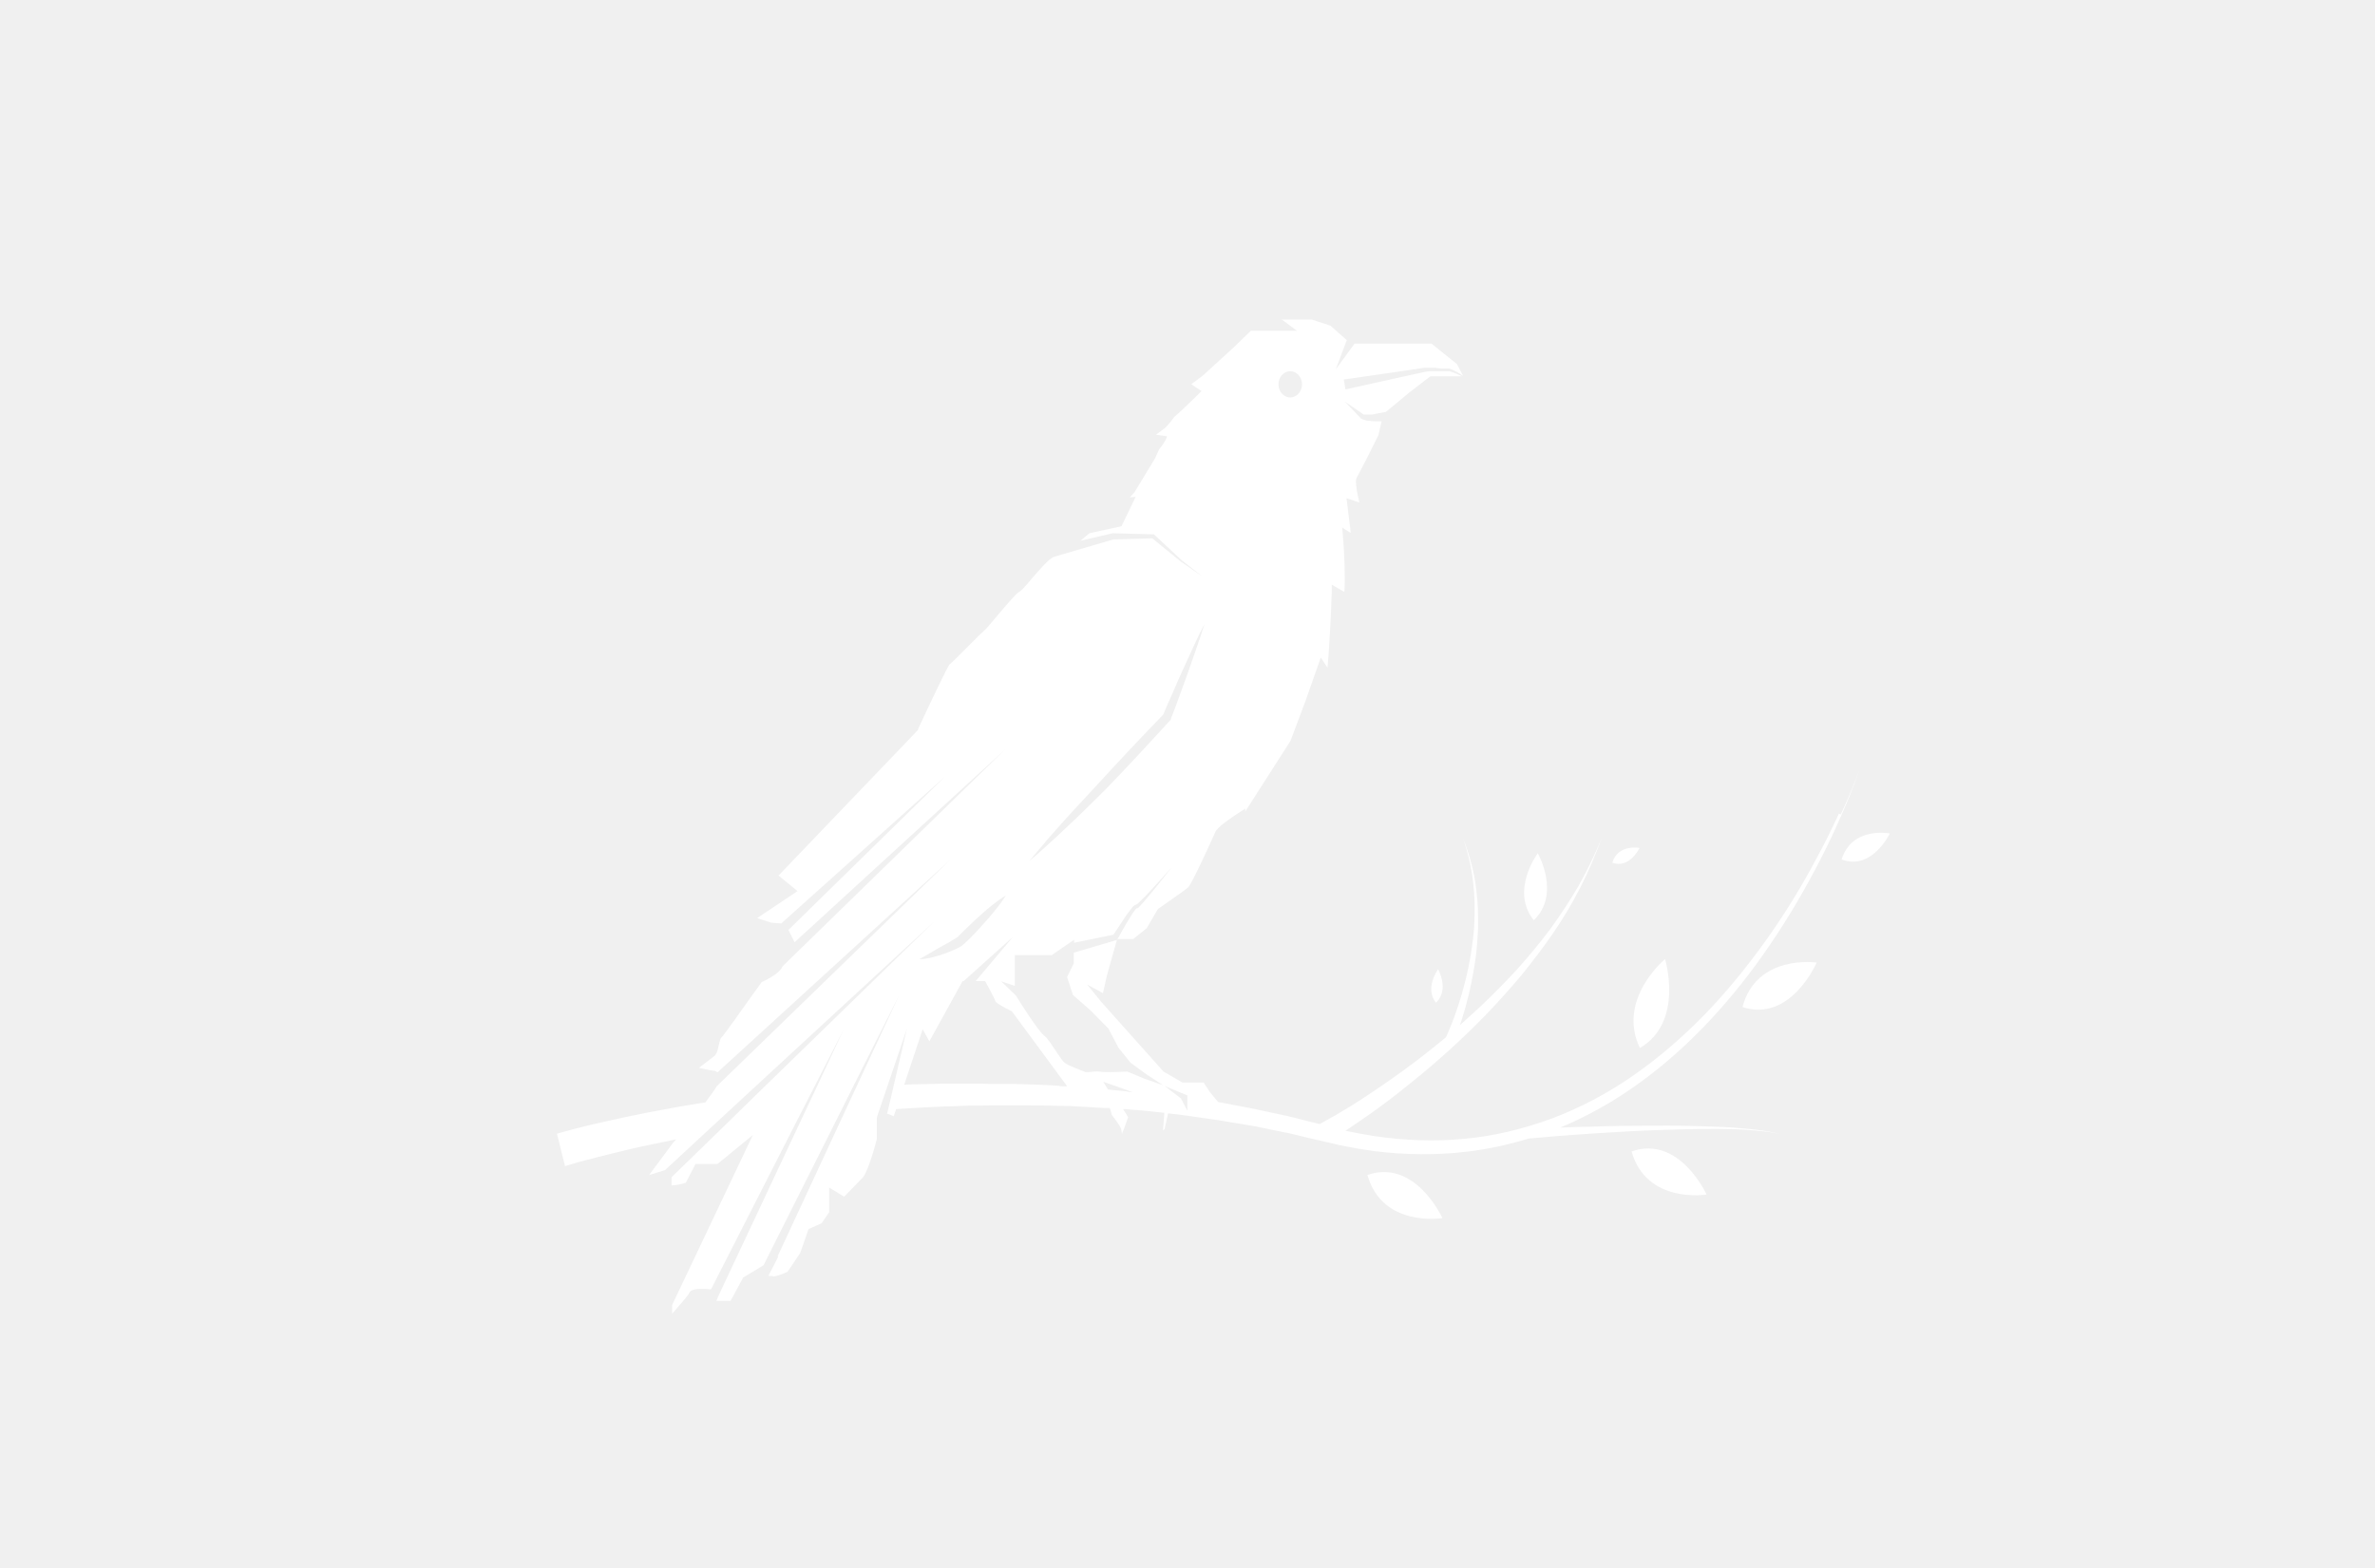
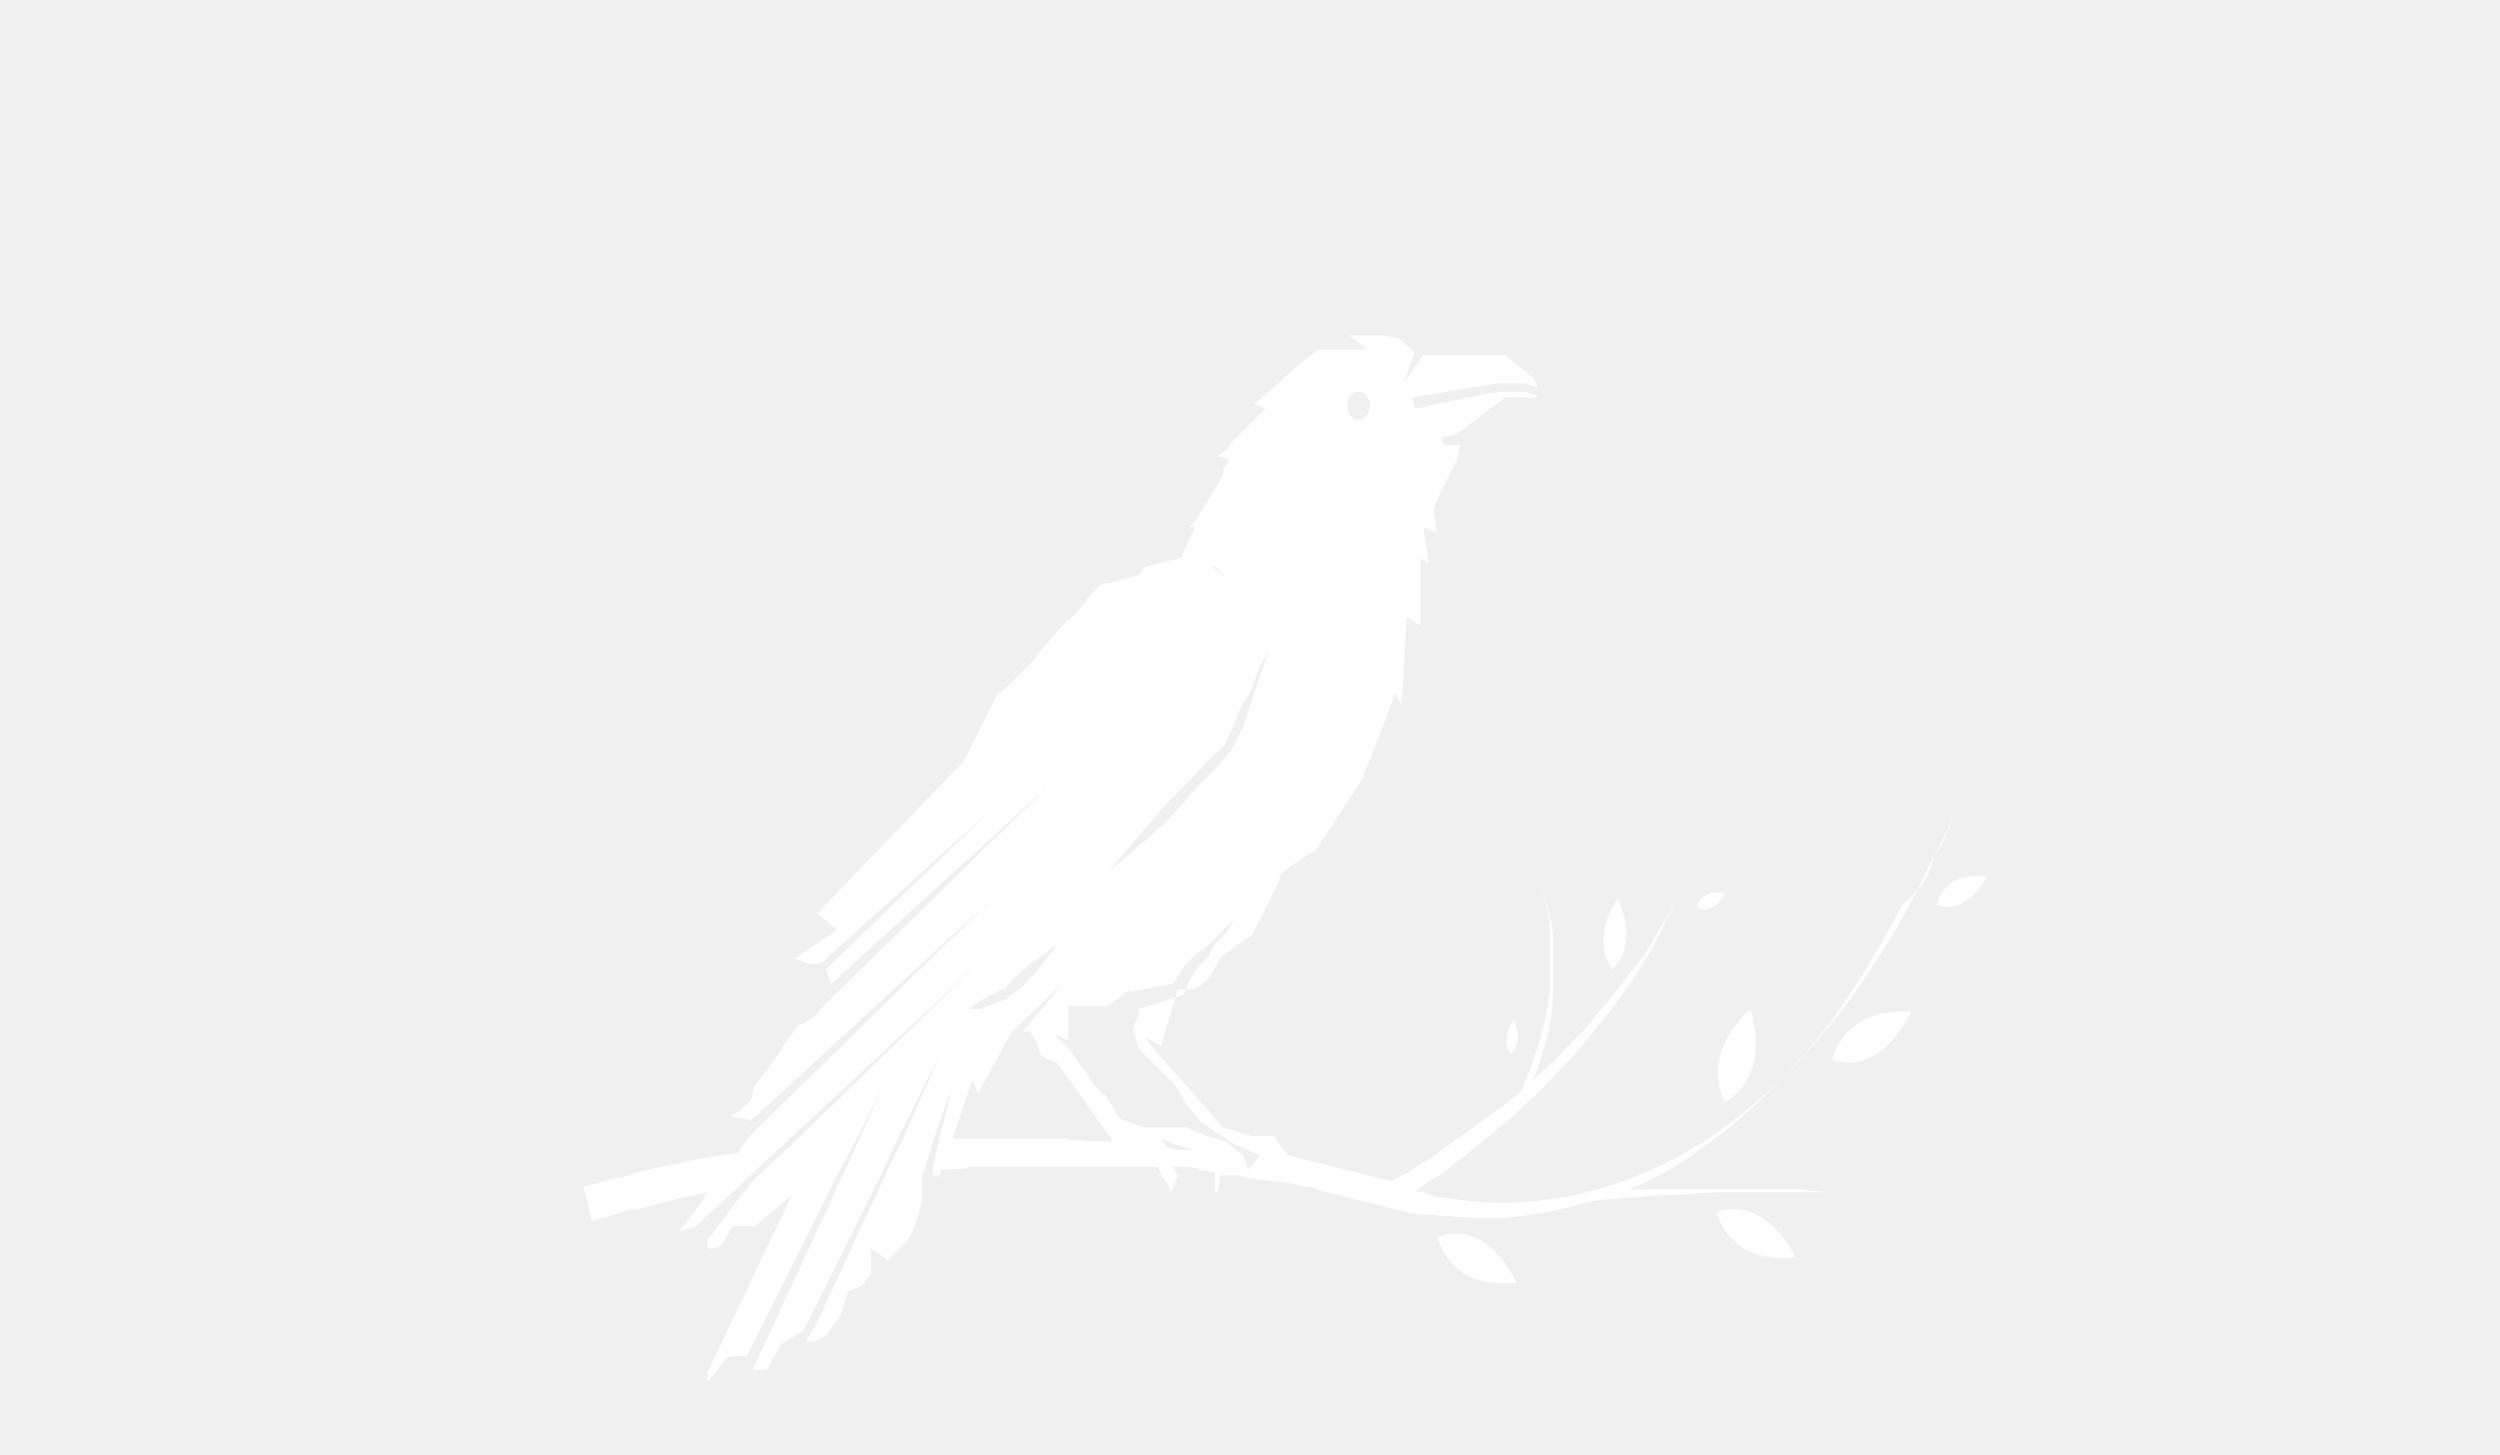
- <svg xmlns="http://www.w3.org/2000/svg" id="Layer_1" data-name="Layer 1" viewBox="0 0 88.65 58.52">
-   <defs>
-     <style>
-       .cls-1 {
-         fill: none;
-       }
- 
-       .cls-2 {
-         clip-path: url(#clippath);
-       }
- 
-       .cls-3 {
-         fill: #fff;
-       }
-     </style>
-     <clipPath id="clippath">
-       <rect class="cls-1" x="-104.53" y="-34.24" width="289.06" height="129.51" />
-     </clipPath>
-   </defs>
-   <g id="Artwork_1" data-name="Artwork 1">
-     <g class="cls-2">
-       <g>
-         <path class="cls-3" d="m57.25,34.36c1.02-.98.15-2.5.15-2.5,0,0-1.04,1.38-.15,2.5" />
-         <path class="cls-3" d="m61.21,39.13c1.66-.97.94-3.32.94-3.32,0,0-1.81,1.49-.94,3.32" />
-         <path class="cls-3" d="m65.04,37.6c1.8.59,2.77-1.66,2.77-1.66,0,0-2.24-.33-2.77,1.66" />
-         <path class="cls-3" d="m60.9,42.99c.56,1.98,2.8,1.61,2.8,1.61,0,0-1.01-2.23-2.8-1.61" />
-         <path class="cls-3" d="m51.04,43.87c.56,1.98,2.8,1.61,2.8,1.61,0,0-1.01-2.23-2.8-1.61" />
-         <path class="cls-3" d="m53.6,37.44c.51-.49.08-1.25.08-1.25,0,0-.52.69-.08,1.25" />
-         <path class="cls-3" d="m61.2,31.66s-.8-.16-1.02.55c.64.24,1.02-.55,1.02-.55" />
-         <path class="cls-3" d="m68.74,32.09c1.13.43,1.8-.97,1.8-.97,0,0-1.41-.28-1.8.97" />
-         <path class="cls-3" d="m68.64,30.38c-.26.56-.53,1.11-.82,1.64-.57,1.08-1.21,2.12-1.91,3.1-.7.98-1.46,1.91-2.28,2.76-.83.85-1.72,1.62-2.67,2.28-.95.66-1.97,1.2-3.03,1.6-1.06.39-2.16.66-3.28.76-1.11.11-2.24.06-3.34-.1-.28-.05-.56-.09-.83-.15l-.26-.05h0s.08-.05.12-.08c.26-.18.53-.36.79-.54.52-.37,1.02-.75,1.52-1.16,1-.8,1.95-1.66,2.85-2.59.45-.47.88-.95,1.3-1.45.41-.51.81-1.03,1.18-1.57.37-.54.71-1.11,1.01-1.7.3-.59.56-1.2.79-1.83-.25.62-.54,1.21-.86,1.78-.33.56-.69,1.11-1.07,1.63-.39.52-.8,1.01-1.23,1.49-.43.47-.88.92-1.34,1.36-.26.24-.53.48-.79.72.02-.06.04-.12.06-.17.1-.32.19-.63.27-.96.15-.64.27-1.3.32-1.97.01-.17.02-.33.03-.5,0-.17,0-.33,0-.5,0-.17-.01-.33-.02-.5-.02-.17-.03-.33-.05-.5-.08-.66-.26-1.3-.5-1.9.22.61.36,1.26.41,1.91.02.16.02.33.03.49,0,.17,0,.33,0,.49,0,.17-.01.33-.02.49-.01.16-.03.33-.05.49-.08.65-.21,1.28-.39,1.91-.09.31-.19.62-.3.92-.06.15-.11.3-.18.45-.04.1-.08.2-.13.3-.52.43-1.05.85-1.59,1.24-.51.37-1.02.72-1.54,1.06-.26.17-.53.34-.79.49-.13.08-.26.16-.4.23-.13.07-.26.15-.39.22l-.41-.1-.42-.11c-.14-.03-.28-.07-.42-.1l-.84-.18c-.14-.03-.28-.06-.42-.09l-.42-.08-.84-.16h-.02l-.32-.39-.22-.34h-.79l-.71-.41-2.33-2.61h0s-.52-.64-.52-.64l.59.32.15-.67.38-1.35h.6l.5-.4.42-.72.03-.02c.25-.18.94-.65,1.09-.78.04-.03.22-.29.99-2l.03-.07c.08-.19.58-.53.86-.71l.26-.17v.11l1.69-2.64.56-1.49.57-1.62.25.38c.06-.59.12-1.74.16-2.8v-.3s.47.27.47.27c.04-.48,0-1.45-.05-2.04l-.03-.36.32.2-.16-1.3.48.16c-.19-.79-.12-.9-.08-.96.06-.1.23-.45.3-.57l.49-.98.12-.52c-.08,0-.15,0-.22,0-.08,0-.15,0-.23-.02-.08,0-.15-.01-.25-.05-.01,0-.02,0-.04-.02,0,0-.01,0-.02-.01h-.01s0,0,0,0l-.04-.05-.08-.08-.16-.17-.33-.34.38.26.19.13.1.07.05.03h.02c.05,0,.13,0,.2,0,.07,0,.15-.01.22-.03.13-.02.26-.05.38-.07l.88-.73.78-.6h1.18c-.06-.03-.13-.06-.19-.09-.09-.04-.19-.08-.28-.1h-.04s-.01,0-.02,0c-.03,0-.05,0-.08,0h-.15c-.1,0-.2,0-.3,0s-.2,0-.3.02l-.6.13-2.39.53-.06-.37,2.42-.35.6-.09c.11,0,.21,0,.31,0,.1,0,.2.02.3.03.05,0,.1,0,.15,0h.15c.11.03.19.08.29.13.08.04.15.09.23.14h0l-.23-.44-.95-.76h-2.87l-.7.96.41-1.09-.61-.54-.7-.23h-1.12s.07.05.1.07l.47.35h-1.72l-.64.62-1.16,1.06s-.25.19-.42.31c.05.04.11.09.18.13l.2.13-.18.18c-.11.11-.7.68-.82.77-.02.01-.07.08-.11.14-.07.09-.15.18-.23.27l-.36.27s.21.03.41.06c-.04.15-.15.3-.24.42l-.05.06-.16.35-.77,1.27-.17.18.22-.02-.53,1.1-1.2.26c-.06.05-.18.16-.33.28l1.2-.28h.02l1.48.04h.04s1.04.97,1.04.97l.78.61-.81-.56h0l-1.07-.87-1.45.04-2.15.63s-.04.01-.06.02h0c-.18.04-.6.54-.85.83-.26.31-.39.45-.49.5-.1.06-.57.61-.82.91-.28.34-.39.46-.44.5-.05.04-.4.38-.64.63-.39.39-.59.59-.67.65-.11.16-.68,1.35-1.17,2.41v.03s-5.21,5.44-5.21,5.44l.71.58-1.51,1.01.53.17.37.03,6.13-5.5-5.86,5.74.23.46,7.87-7.21-8.32,8.11c-.07.18-.33.38-.78.59l-.49.68c-.15.21-.89,1.27-1.03,1.41-.03.03-.06.18-.08.26-.04.18-.07.34-.18.42-.06.05-.34.26-.56.43.18.04.39.09.56.11.05,0,.09.03.13.06l8.71-7.96-8.74,8.48h0c-.08.14-.22.33-.42.6-.72.11-1.44.24-2.16.38-.56.11-1.13.23-1.69.36-.28.06-.56.13-.84.2-.14.03-.28.07-.42.11s-.28.07-.43.12l.3,1.21c.13-.04.26-.08.4-.12.14-.04.27-.08.41-.11.27-.07.55-.15.82-.21.55-.14,1.1-.27,1.65-.38.29-.06.58-.12.87-.18-.08.08-.12.14-.14.16l-.87,1.17.59-.18,1.48-1.37,1.47-1.36,7.12-6.57-6.69,6.51-1.35,1.32h0l-1.78,1.73c0,.08-.01.2,0,.31.1,0,.32-.03.53-.1l.36-.7h.82l1.32-1.08-3.01,6.34v.33c.3-.34.57-.66.62-.74.03-.1.11-.24.83-.17l3.24-6.36.57-1.11,1.15-2.25-1.05,2.24-.52,1.1h0l-3.13,6.66-.06.15h.53l.47-.87.76-.46,2.83-5.64.53-1.06,1.7-3.38-1.57,3.37-.49,1.05-2.48,5.34.04-.02-.38.74c.08,0,.15,0,.2.02.06,0,.3-.07.52-.18l.47-.7.31-.89.49-.22.28-.41v-.92l.28.17.28.17c.17-.18.53-.55.69-.71.14-.14.38-.85.53-1.44v-.77s0-.07.02-.1l.07-.21.34-1,.69-2.04-.47,2.03-.23.99-.04.15c.07.02.15.05.25.1l.09-.27c.33-.02.66-.04,1-.06l.85-.04c.28,0,.56-.02.85-.03h.42s.42-.01.42-.01h.85c.56,0,1.13,0,1.69.02.28,0,.56.01.85.03l.85.05c.06,0,.12,0,.19,0,.04.09.06.19.08.26.11.14.31.4.35.53.01.04.02.1.03.18.02-.06.04-.13.07-.18l.16-.45-.19-.3c.05,0,.11,0,.16.01.28.02.56.04.84.07l.54.06-.05.66.06-.05.13-.59.17.02c.14.01.28.03.42.05l.42.06.84.12.84.14.42.07c.14.02.28.05.41.08l.83.17c.14.02.28.06.41.09l.41.1.83.19.42.1.42.08c.28.06.57.09.86.14,1.14.14,2.3.16,3.45.02.78-.09,1.55-.26,2.31-.49h0c.75-.07,1.51-.13,2.26-.18.79-.05,1.58-.1,2.37-.13.79-.03,1.58-.05,2.38-.05.4,0,.79.01,1.19.04s.79.06,1.18.15c-.39-.1-.78-.15-1.18-.19-.4-.04-.79-.07-1.19-.08-.79-.03-1.59-.05-2.38-.04-.79,0-1.59.01-2.38.04-.36,0-.71.02-1.07.03,1.03-.43,2.02-.99,2.93-1.65.96-.69,1.85-1.49,2.67-2.37.82-.88,1.57-1.83,2.25-2.84.68-1,1.3-2.06,1.86-3.15.28-.54.54-1.1.79-1.67.25-.56.48-1.14.68-1.72-.21.58-.45,1.15-.71,1.71m-20.55-16.55c.24,0,.44.22.44.49s-.2.49-.44.49-.44-.22-.44-.49.2-.49.44-.49m-9.14,17.57l.31-.35.31-.35c.21-.23.41-.46.63-.69.21-.23.42-.45.63-.68.42-.46.84-.91,1.26-1.36.42-.44.84-.89,1.26-1.32l.17-.4.19-.43c.12-.29.25-.57.38-.86.13-.29.26-.57.39-.85.13-.28.26-.56.41-.84-.1.3-.19.6-.3.9-.1.3-.21.59-.31.89-.11.3-.21.59-.32.88l-.16.44-.17.44v.03s-.03.02-.03.02c-.41.46-.84.91-1.26,1.37-.21.22-.42.45-.64.68-.22.22-.42.45-.65.67-.22.22-.44.43-.66.65-.22.21-.44.43-.67.64l-.34.32-.34.31c-.23.21-.45.41-.69.61.2-.24.4-.48.6-.71m-4.23,4.1c.15-.09.29-.17.44-.25.15-.08.29-.16.43-.25.03-.02.07-.04.09-.06h.02s0-.02,0-.02h0s0,0,0,0l.02-.02.18-.18c.24-.24.5-.48.76-.71s.53-.44.82-.62c-.19.3-.41.57-.64.84-.23.26-.46.52-.7.76l-.19.18s-.1.09-.13.11c-.04.03-.08.05-.12.07-.16.08-.31.14-.47.2s-.32.11-.48.15c-.08.02-.16.04-.25.05-.08.01-.17.03-.25.02.15-.08.3-.17.44-.25m4.78,4.98c-.57-.04-1.14-.05-1.71-.07h-.86s-.43-.01-.43-.01h-.43c-.29,0-.57,0-.86,0l-.86.02c-.21,0-.42.01-.64.02l.69-2.07.25.45,1.24-2.25h.04l1.84-1.65-1.39,1.65h.35l.05.09c.07.13.29.53.35.69.06.06.31.21.56.33l.04.02,2.05,2.78s0,0,0,.02c-.1,0-.2,0-.3-.01m2.56.2c-.24-.02-.48-.05-.72-.07l-.18-.29.46.16s.38.13.63.23c-.07,0-.13-.01-.19-.02m2.26.75l-.26-.5-.63-.48-.72-.25-.65-.27c-.41.02-.92.03-1.04,0-.05-.01-.25,0-.44.02h-.08c-.15-.06-.66-.25-.78-.35-.07-.05-.15-.17-.3-.4-.14-.21-.34-.52-.45-.6-.24-.18-.93-1.28-1.07-1.51l-.55-.53.51.17v-1.15h1.38l.83-.57v.11l1.47-.3c.15-.23.3-.45.45-.68.08-.12.17-.23.26-.35.03-.03.05-.05.09-.08h.02s.02-.01.03-.02h0s0,0,.01,0c0,0,.01,0,.02-.01.05-.04.1-.09.15-.14.2-.19.39-.4.58-.61.19-.21.38-.42.57-.63-.18.22-.35.45-.53.67-.18.22-.36.44-.55.66-.05.05-.1.11-.15.16,0,0-.01.01-.02.02s-.02.01-.03.02h0s0,0-.01,0-.03,0-.03,0h.01s-.04.04-.06.06c-.08.11-.16.23-.23.35-.15.24-.29.5-.43.75l-.02.04h-.05s-1.56.46-1.56.46v.4l-.25.51.22.67.64.56.68.69.38.72.45.56.59.43.64.42.89.37v.61h.02Z" />
+ <svg xmlns="http://www.w3.org/2000/svg" xmlns:xlink="http://www.w3.org/1999/xlink" version="1.1" id="Layer_1" x="0px" y="0px" viewBox="0 0 88.7 51.6" style="enable-background:new 0 0 88.7 51.6;" xml:space="preserve">
+   <style type="text/css">
+ 	.st0{clip-path:url(#SVGID_00000010298490849104730810000008566732953941912496_);}
+ 	.st1{fill:#FFFFFF;}
+ </style>
+   <g id="Artwork_1">
+     <g>
+       <defs>
+         <rect id="SVGID_1_" x="-104.5" y="-34.2" width="289.1" height="129.5" />
+       </defs>
+       <clipPath id="SVGID_00000146458566706505491170000008937174797504315820_">
+         <use xlink:href="#SVGID_1_" style="overflow:visible;" />
+       </clipPath>
+       <g style="clip-path:url(#SVGID_00000146458566706505491170000008937174797504315820_);">
+         <g>
+           <path class="st1" d="M57.2,34.4c1-1,0.2-2.5,0.2-2.5S56.4,33.2,57.2,34.4" />
+           <path class="st1" d="M61.2,39.1c1.7-1,0.9-3.3,0.9-3.3S60.3,37.3,61.2,39.1" />
+           <path class="st1" d="M65,37.6c1.8,0.6,2.8-1.7,2.8-1.7S65.6,35.6,65,37.6" />
+           <path class="st1" d="M60.9,43c0.6,2,2.8,1.6,2.8,1.6S62.7,42.4,60.9,43" />
+           <path class="st1" d="M51,43.9c0.6,2,2.8,1.6,2.8,1.6S52.8,43.2,51,43.9" />
+           <path class="st1" d="M53.6,37.4c0.5-0.5,0.1-1.2,0.1-1.2S53.2,36.9,53.6,37.4" />
+           <path class="st1" d="M61.2,31.7c0,0-0.8-0.2-1,0.5C60.8,32.5,61.2,31.7,61.2,31.7" />
+           <path class="st1" d="M68.7,32.1c1.1,0.4,1.8-1,1.8-1S69.1,30.8,68.7,32.1" />
+           <path class="st1" d="M68.6,30.4c-0.3,0.6-0.5,1.1-0.8,1.6c-0.6,1.1-1.2,2.1-1.9,3.1c-0.7,1-1.5,1.9-2.3,2.8      c-0.8,0.8-1.7,1.6-2.7,2.3c-1,0.7-2,1.2-3,1.6c-1.1,0.4-2.2,0.7-3.3,0.8c-1.1,0.1-2.2,0.1-3.3-0.1c-0.3,0-0.6-0.1-0.8-0.2      l-0.3,0l0,0c0,0,0.1,0,0.1-0.1c0.3-0.2,0.5-0.4,0.8-0.5c0.5-0.4,1-0.8,1.5-1.2c1-0.8,2-1.7,2.8-2.6c0.5-0.5,0.9-1,1.3-1.5      c0.4-0.5,0.8-1,1.2-1.6s0.7-1.1,1-1.7s0.6-1.2,0.8-1.8c-0.2,0.6-0.5,1.2-0.9,1.8c-0.3,0.6-0.7,1.1-1.1,1.6      c-0.4,0.5-0.8,1-1.2,1.5c-0.4,0.5-0.9,0.9-1.3,1.4c-0.3,0.2-0.5,0.5-0.8,0.7c0-0.1,0-0.1,0.1-0.2c0.1-0.3,0.2-0.6,0.3-1      c0.2-0.6,0.3-1.3,0.3-2c0-0.2,0-0.3,0-0.5c0-0.2,0-0.3,0-0.5s0-0.3,0-0.5c0-0.2,0-0.3,0-0.5c-0.1-0.7-0.3-1.3-0.5-1.9      c0.2,0.6,0.4,1.3,0.4,1.9c0,0.2,0,0.3,0,0.5c0,0.2,0,0.3,0,0.5c0,0.2,0,0.3,0,0.5c0,0.2,0,0.3,0,0.5c-0.1,0.7-0.2,1.3-0.4,1.9      c-0.1,0.3-0.2,0.6-0.3,0.9c-0.1,0.2-0.1,0.3-0.2,0.5c0,0.1-0.1,0.2-0.1,0.3c-0.5,0.4-1,0.8-1.6,1.2c-0.5,0.4-1,0.7-1.5,1.1      c-0.3,0.2-0.5,0.3-0.8,0.5c-0.1,0.1-0.3,0.2-0.4,0.2c-0.1,0.1-0.3,0.2-0.4,0.2l-0.4-0.1l-0.4-0.1c-0.1,0-0.3-0.1-0.4-0.1      l-0.8-0.2c-0.1,0-0.3-0.1-0.4-0.1l-0.4-0.1l-0.8-0.2h0l-0.3-0.4l-0.2-0.3h-0.8L43.4,40l-2.3-2.6l0,0l-0.5-0.6l0.6,0.3l0.2-0.7      l0.4-1.3h0.6l0.5-0.4l0.4-0.7l0,0c0.2-0.2,0.9-0.7,1.1-0.8c0,0,0.2-0.3,1-2l0-0.1c0.1-0.2,0.6-0.5,0.9-0.7l0.3-0.2v0.1l1.7-2.6      l0.6-1.5l0.6-1.6l0.2,0.4c0.1-0.6,0.1-1.7,0.2-2.8v-0.3l0.5,0.3c0-0.5,0-1.5,0-2l0-0.4l0.3,0.2l-0.2-1.3l0.5,0.2      c-0.2-0.8-0.1-0.9-0.1-1c0.1-0.1,0.2-0.5,0.3-0.6l0.5-1l0.1-0.5c-0.1,0-0.2,0-0.2,0c-0.1,0-0.2,0-0.2,0c-0.1,0-0.2,0-0.2-0.1      c0,0,0,0,0,0c0,0,0,0,0,0h0l0,0l0-0.1l-0.1-0.1l-0.2-0.2L50.2,15l0.4,0.3l0.2,0.1l0.1,0.1l0,0h0c0,0,0.1,0,0.2,0s0.2,0,0.2,0      c0.1,0,0.3-0.1,0.4-0.1l0.9-0.7l0.8-0.6h1.2c-0.1,0-0.1-0.1-0.2-0.1c-0.1,0-0.2-0.1-0.3-0.1h0c0,0,0,0,0,0c0,0,0,0-0.1,0h-0.2      c-0.1,0-0.2,0-0.3,0s-0.2,0-0.3,0L52.6,14l-2.4,0.5l-0.1-0.4l2.4-0.4l0.6-0.1c0.1,0,0.2,0,0.3,0c0.1,0,0.2,0,0.3,0      c0,0,0.1,0,0.2,0h0.2c0.1,0,0.2,0.1,0.3,0.1c0.1,0,0.2,0.1,0.2,0.1l0,0l-0.2-0.4l-1-0.8h-2.9l-0.7,1l0.4-1.1l-0.6-0.5L49,11.9      h-1.1c0,0,0.1,0.1,0.1,0.1l0.5,0.4h-1.7L46,13L44.9,14c0,0-0.2,0.2-0.4,0.3c0,0,0.1,0.1,0.2,0.1l0.2,0.1l-0.2,0.2      c-0.1,0.1-0.7,0.7-0.8,0.8c0,0-0.1,0.1-0.1,0.1c-0.1,0.1-0.2,0.2-0.2,0.3l-0.4,0.3c0,0,0.2,0,0.4,0.1c0,0.1-0.2,0.3-0.2,0.4      l0,0.1l-0.2,0.4l-0.8,1.3l-0.2,0.2l0.2,0l-0.5,1.1l-1.2,0.3c-0.1,0-0.2,0.2-0.3,0.3l1.2-0.3h0l1.5,0h0l1,1l0.8,0.6L44.1,21l0,0      L43,20.1l-1.5,0l-2.2,0.6c0,0,0,0-0.1,0l0,0c-0.2,0-0.6,0.5-0.8,0.8c-0.3,0.3-0.4,0.5-0.5,0.5c-0.1,0.1-0.6,0.6-0.8,0.9      c-0.3,0.3-0.4,0.5-0.4,0.5s-0.4,0.4-0.6,0.6c-0.4,0.4-0.6,0.6-0.7,0.6c-0.1,0.2-0.7,1.4-1.2,2.4v0l-5.2,5.4l0.7,0.6l-1.5,1      l0.5,0.2l0.4,0l6.1-5.5l-5.9,5.7l0.2,0.5l7.9-7.2l-8.3,8.1c-0.1,0.2-0.3,0.4-0.8,0.6l-0.5,0.7c-0.1,0.2-0.9,1.3-1,1.4      c0,0-0.1,0.2-0.1,0.3c0,0.2-0.1,0.3-0.2,0.4c-0.1,0-0.3,0.3-0.6,0.4c0.2,0,0.4,0.1,0.6,0.1c0,0,0.1,0,0.1,0.1l8.7-8l-8.7,8.5      l0,0c-0.1,0.1-0.2,0.3-0.4,0.6c-0.7,0.1-1.4,0.2-2.2,0.4c-0.6,0.1-1.1,0.2-1.7,0.4c-0.3,0.1-0.6,0.1-0.8,0.2      c-0.1,0-0.3,0.1-0.4,0.1s-0.3,0.1-0.4,0.1l0.3,1.2c0.1,0,0.3-0.1,0.4-0.1c0.1,0,0.3-0.1,0.4-0.1c0.3-0.1,0.5-0.2,0.8-0.2      c0.5-0.1,1.1-0.3,1.6-0.4c0.3-0.1,0.6-0.1,0.9-0.2c-0.1,0.1-0.1,0.1-0.1,0.2l-0.9,1.2l0.6-0.2l1.5-1.4l1.5-1.4l7.1-6.6l-6.7,6.5      l-1.4,1.3l0,0L25.1,44c0,0.1,0,0.2,0,0.3c0.1,0,0.3,0,0.5-0.1l0.4-0.7h0.8l1.3-1.1l-3,6.3v0.3c0.3-0.3,0.6-0.7,0.6-0.7      c0-0.1,0.1-0.2,0.8-0.2l3.2-6.4l0.6-1.1l1.1-2.2l-1,2.2l-0.5,1.1l0,0l-3.1,6.7l-0.1,0.2h0.5l0.5-0.9l0.8-0.5l2.8-5.6l0.5-1.1      l1.7-3.4L32,40.5l-0.5,1L29,46.9l0,0l-0.4,0.7c0.1,0,0.1,0,0.2,0c0.1,0,0.3-0.1,0.5-0.2l0.5-0.7l0.3-0.9l0.5-0.2l0.3-0.4v-0.9      l0.3,0.2l0.3,0.2c0.2-0.2,0.5-0.5,0.7-0.7c0.1-0.1,0.4-0.8,0.5-1.4v-0.8c0,0,0-0.1,0-0.1l0.1-0.2l0.3-1l0.7-2l-0.5,2l-0.2,1      l0,0.2c0.1,0,0.2,0,0.2,0.1l0.1-0.3c0.3,0,0.7,0,1-0.1l0.8,0c0.3,0,0.6,0,0.8,0h0.4l0.4,0h0.8c0.6,0,1.1,0,1.7,0      c0.3,0,0.6,0,0.8,0l0.8,0c0.1,0,0.1,0,0.2,0c0,0.1,0.1,0.2,0.1,0.3c0.1,0.1,0.3,0.4,0.3,0.5c0,0,0,0.1,0,0.2      c0-0.1,0-0.1,0.1-0.2l0.2-0.5l-0.2-0.3c0,0,0.1,0,0.2,0c0.3,0,0.6,0,0.8,0.1l0.5,0.1l0,0.7l0.1,0l0.1-0.6l0.2,0      c0.1,0,0.3,0,0.4,0l0.4,0.1l0.8,0.1l0.8,0.1l0.4,0.1c0.1,0,0.3,0,0.4,0.1l0.8,0.2c0.1,0,0.3,0.1,0.4,0.1l0.4,0.1l0.8,0.2      l0.4,0.1l0.4,0.1c0.3,0.1,0.6,0.1,0.9,0.1c1.1,0.1,2.3,0.2,3.5,0c0.8-0.1,1.5-0.3,2.3-0.5l0,0c0.8-0.1,1.5-0.1,2.3-0.2      c0.8,0,1.6-0.1,2.4-0.1c0.8,0,1.6,0,2.4,0c0.4,0,0.8,0,1.2,0s0.8,0.1,1.2,0.2c-0.4-0.1-0.8-0.2-1.2-0.2c-0.4,0-0.8-0.1-1.2-0.1      c-0.8,0-1.6,0-2.4,0c-0.8,0-1.6,0-2.4,0c-0.4,0-0.7,0-1.1,0c1-0.4,2-1,2.9-1.7c1-0.7,1.8-1.5,2.7-2.4c0.8-0.9,1.6-1.8,2.2-2.8      c0.7-1,1.3-2.1,1.9-3.2C68.2,31.5,68.5,31,68.6,30.4c0.3-0.5,0.6-1.1,0.8-1.7C69.2,29.3,69,29.9,68.6,30.4 M48.2,13.9      c0.2,0,0.4,0.2,0.4,0.5s-0.2,0.5-0.4,0.5s-0.4-0.2-0.4-0.5S47.9,13.9,48.2,13.9 M39,31.4l0.3-0.4l0.3-0.4      c0.2-0.2,0.4-0.5,0.6-0.7c0.2-0.2,0.4-0.5,0.6-0.7c0.4-0.5,0.8-0.9,1.3-1.4c0.4-0.4,0.8-0.9,1.3-1.3l0.2-0.4l0.2-0.4      c0.1-0.3,0.2-0.6,0.4-0.9s0.3-0.6,0.4-0.9s0.3-0.6,0.4-0.8c-0.1,0.3-0.2,0.6-0.3,0.9c-0.1,0.3-0.2,0.6-0.3,0.9      c-0.1,0.3-0.2,0.6-0.3,0.9l-0.2,0.4l-0.2,0.4v0l0,0c-0.4,0.5-0.8,0.9-1.3,1.4c-0.2,0.2-0.4,0.5-0.6,0.7      c-0.2,0.2-0.4,0.5-0.7,0.7c-0.2,0.2-0.4,0.4-0.7,0.6c-0.2,0.2-0.4,0.4-0.7,0.6l-0.3,0.3l-0.3,0.3c-0.2,0.2-0.5,0.4-0.7,0.6      C38.6,31.9,38.8,31.7,39,31.4 M34.8,35.5c0.2-0.1,0.3-0.2,0.4-0.2c0.2-0.1,0.3-0.2,0.4-0.2c0,0,0.1,0,0.1-0.1h0v0l0,0l0,0l0,0      l0.2-0.2c0.2-0.2,0.5-0.5,0.8-0.7s0.5-0.4,0.8-0.6c-0.2,0.3-0.4,0.6-0.6,0.8c-0.2,0.3-0.5,0.5-0.7,0.8L36,35.2      c0,0-0.1,0.1-0.1,0.1c0,0-0.1,0-0.1,0.1c-0.2,0.1-0.3,0.1-0.5,0.2s-0.3,0.1-0.5,0.2c-0.1,0-0.2,0-0.2,0c-0.1,0-0.2,0-0.2,0      C34.5,35.7,34.6,35.6,34.8,35.5 M39.5,40.5c-0.6,0-1.1,0-1.7-0.1H37l-0.4,0h-0.4c-0.3,0-0.6,0-0.9,0l-0.9,0c-0.2,0-0.4,0-0.6,0      l0.7-2.1l0.2,0.5l1.2-2.2h0l1.8-1.7l-1.4,1.7h0.3l0,0.1c0.1,0.1,0.3,0.5,0.3,0.7c0.1,0.1,0.3,0.2,0.6,0.3l0,0l2,2.8c0,0,0,0,0,0      C39.7,40.6,39.6,40.6,39.5,40.5 M42.1,40.8c-0.2,0-0.5,0-0.7-0.1l-0.2-0.3l0.5,0.2c0,0,0.4,0.1,0.6,0.2      C42.2,40.8,42.1,40.8,42.1,40.8 M44.3,41.5L44.1,41l-0.6-0.5l-0.7-0.2L42.1,40c-0.4,0-0.9,0-1,0c0,0-0.2,0-0.4,0h-0.1      c-0.2-0.1-0.7-0.2-0.8-0.3c-0.1,0-0.2-0.2-0.3-0.4c-0.1-0.2-0.3-0.5-0.5-0.6c-0.2-0.2-0.9-1.3-1.1-1.5l-0.5-0.5l0.5,0.2v-1.2      h1.4l0.8-0.6v0.1l1.5-0.3c0.2-0.2,0.3-0.5,0.5-0.7c0.1-0.1,0.2-0.2,0.3-0.3c0,0,0,0,0.1-0.1h0c0,0,0,0,0,0l0,0c0,0,0,0,0,0      c0,0,0,0,0,0c0,0,0.1-0.1,0.2-0.1c0.2-0.2,0.4-0.4,0.6-0.6c0.2-0.2,0.4-0.4,0.6-0.6c-0.2,0.2-0.3,0.5-0.5,0.7      c-0.2,0.2-0.4,0.4-0.5,0.7c0,0-0.1,0.1-0.2,0.2c0,0,0,0,0,0s0,0,0,0l0,0c0,0,0,0,0,0s0,0,0,0h0c0,0,0,0-0.1,0.1      c-0.1,0.1-0.2,0.2-0.2,0.3c-0.2,0.2-0.3,0.5-0.4,0.8l0,0h0l-1.6,0.5V36l-0.2,0.5l0.2,0.7l0.6,0.6l0.7,0.7l0.4,0.7l0.5,0.6      l0.6,0.4l0.6,0.4l0.9,0.4L44.3,41.5C44.3,41.5,44.3,41.5,44.3,41.5z" />
+         </g>
      </g>
    </g>
  </g>
</svg>
